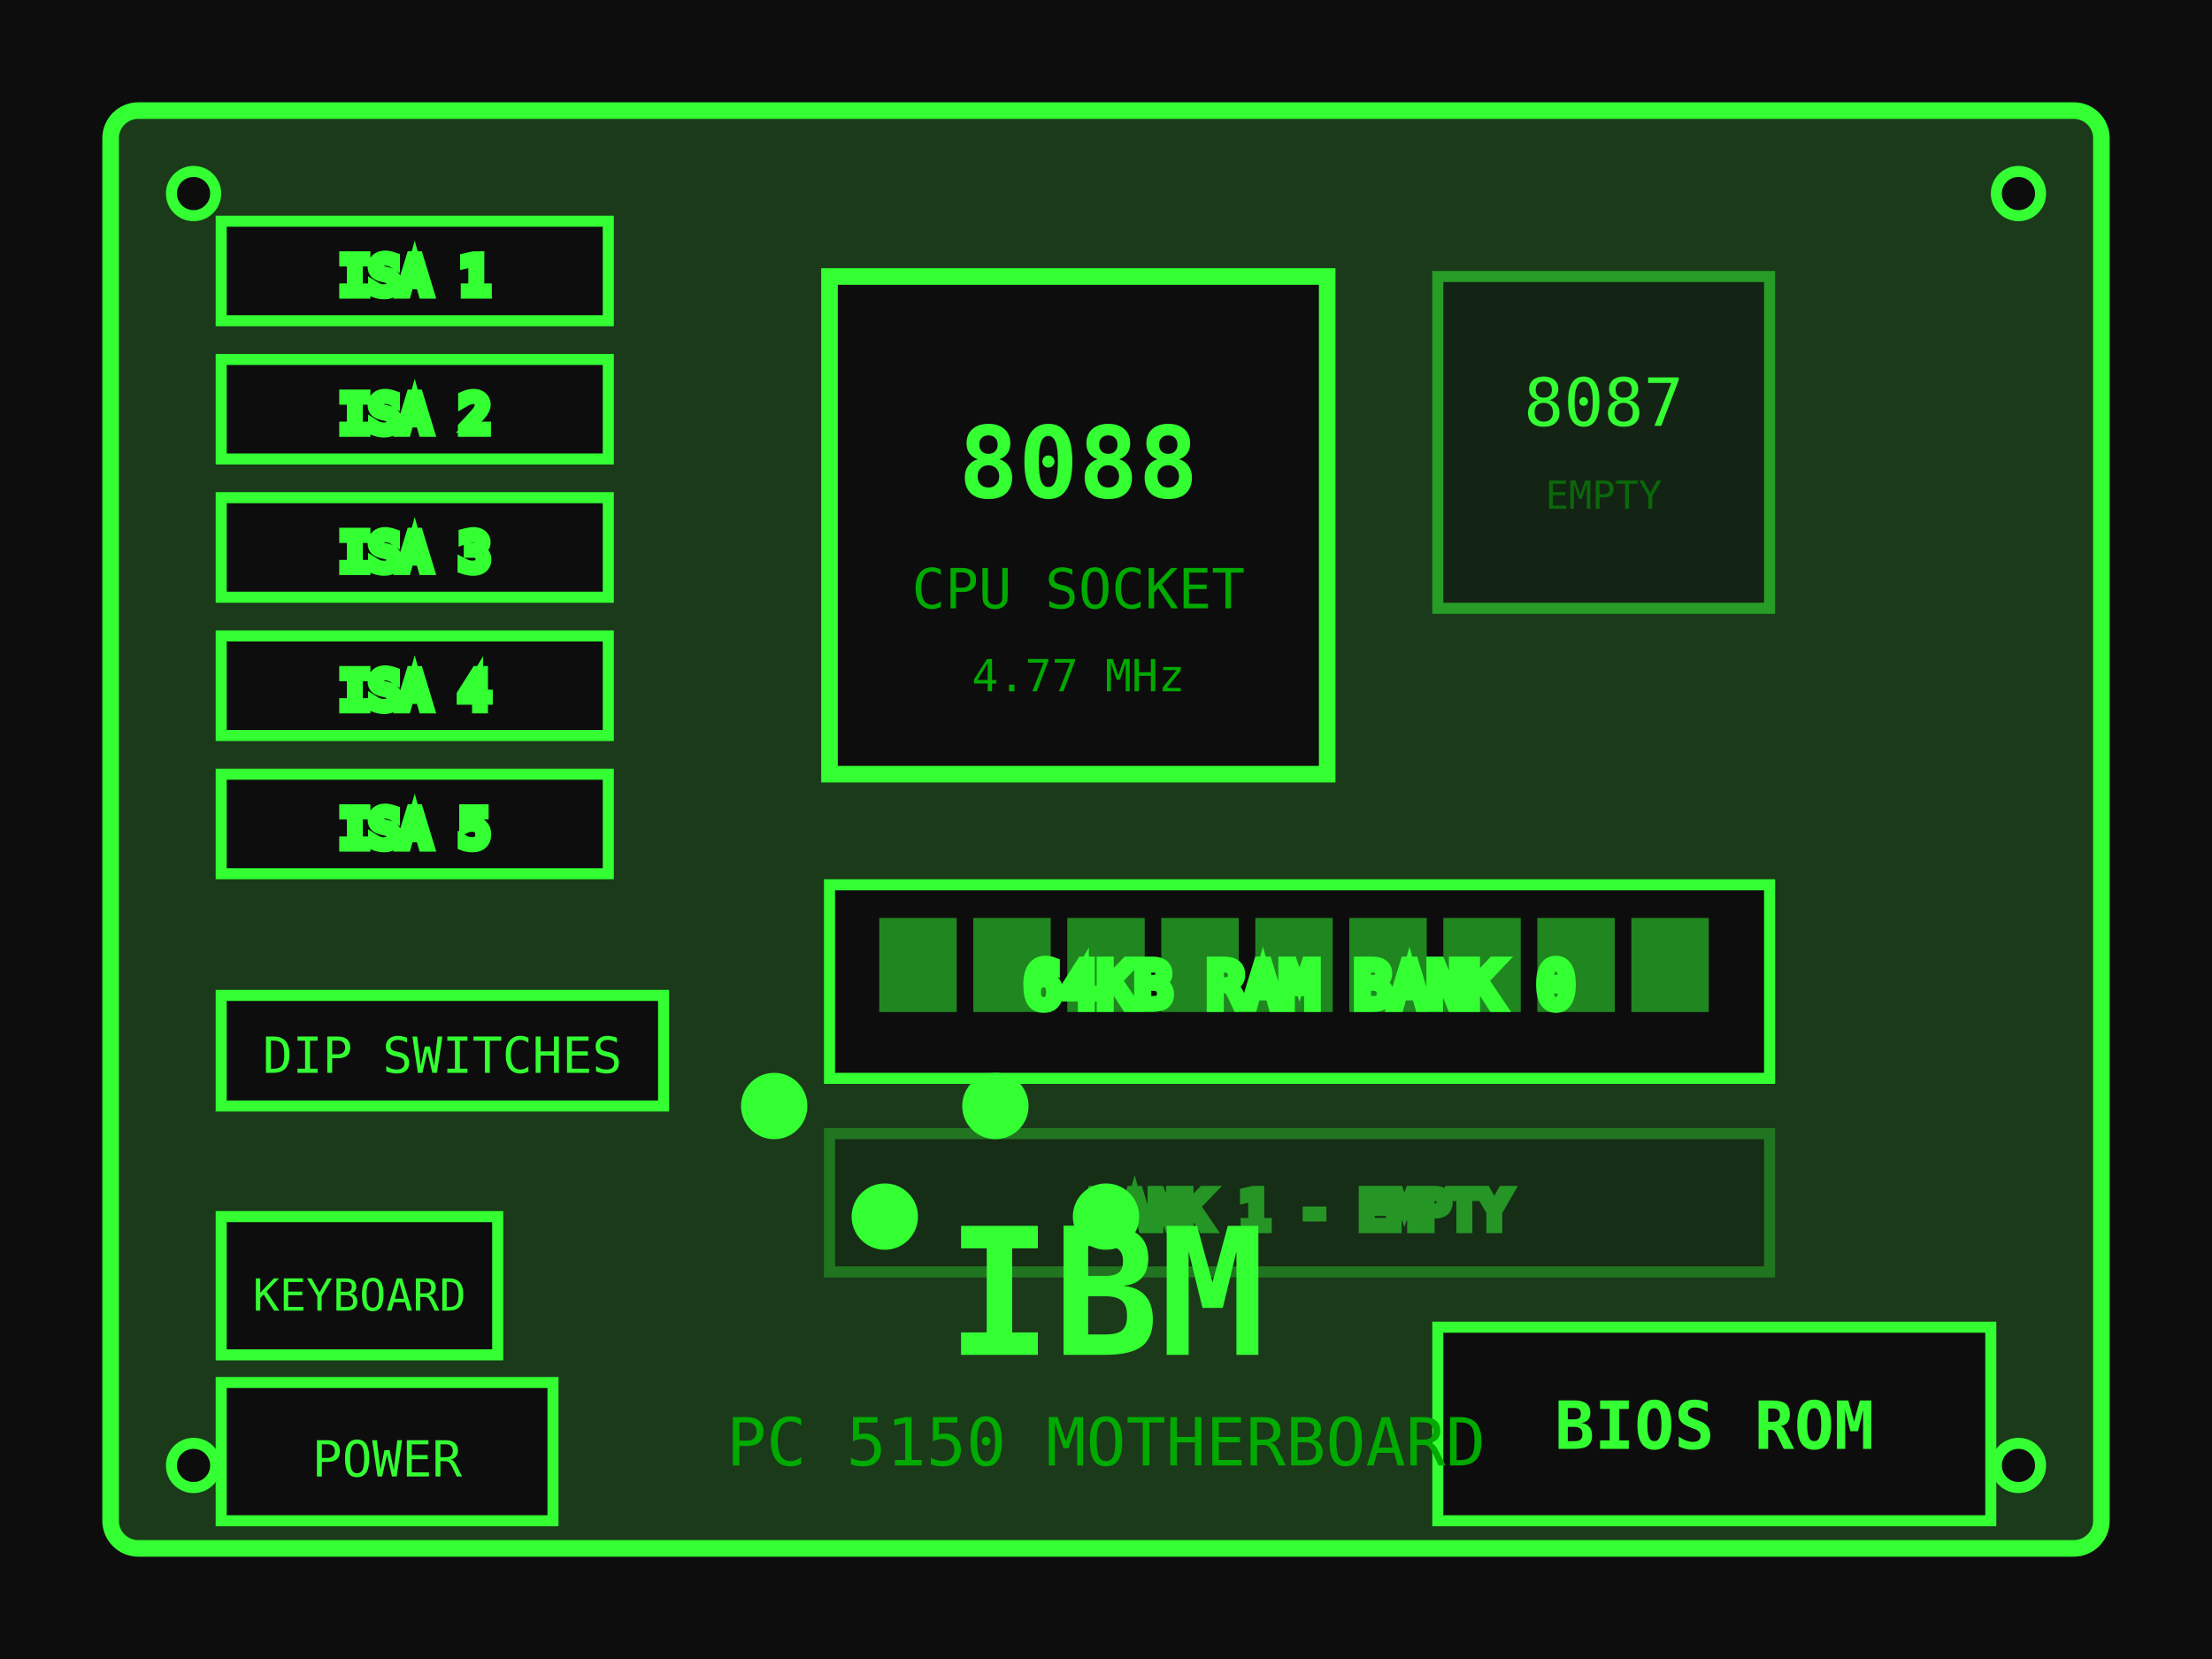
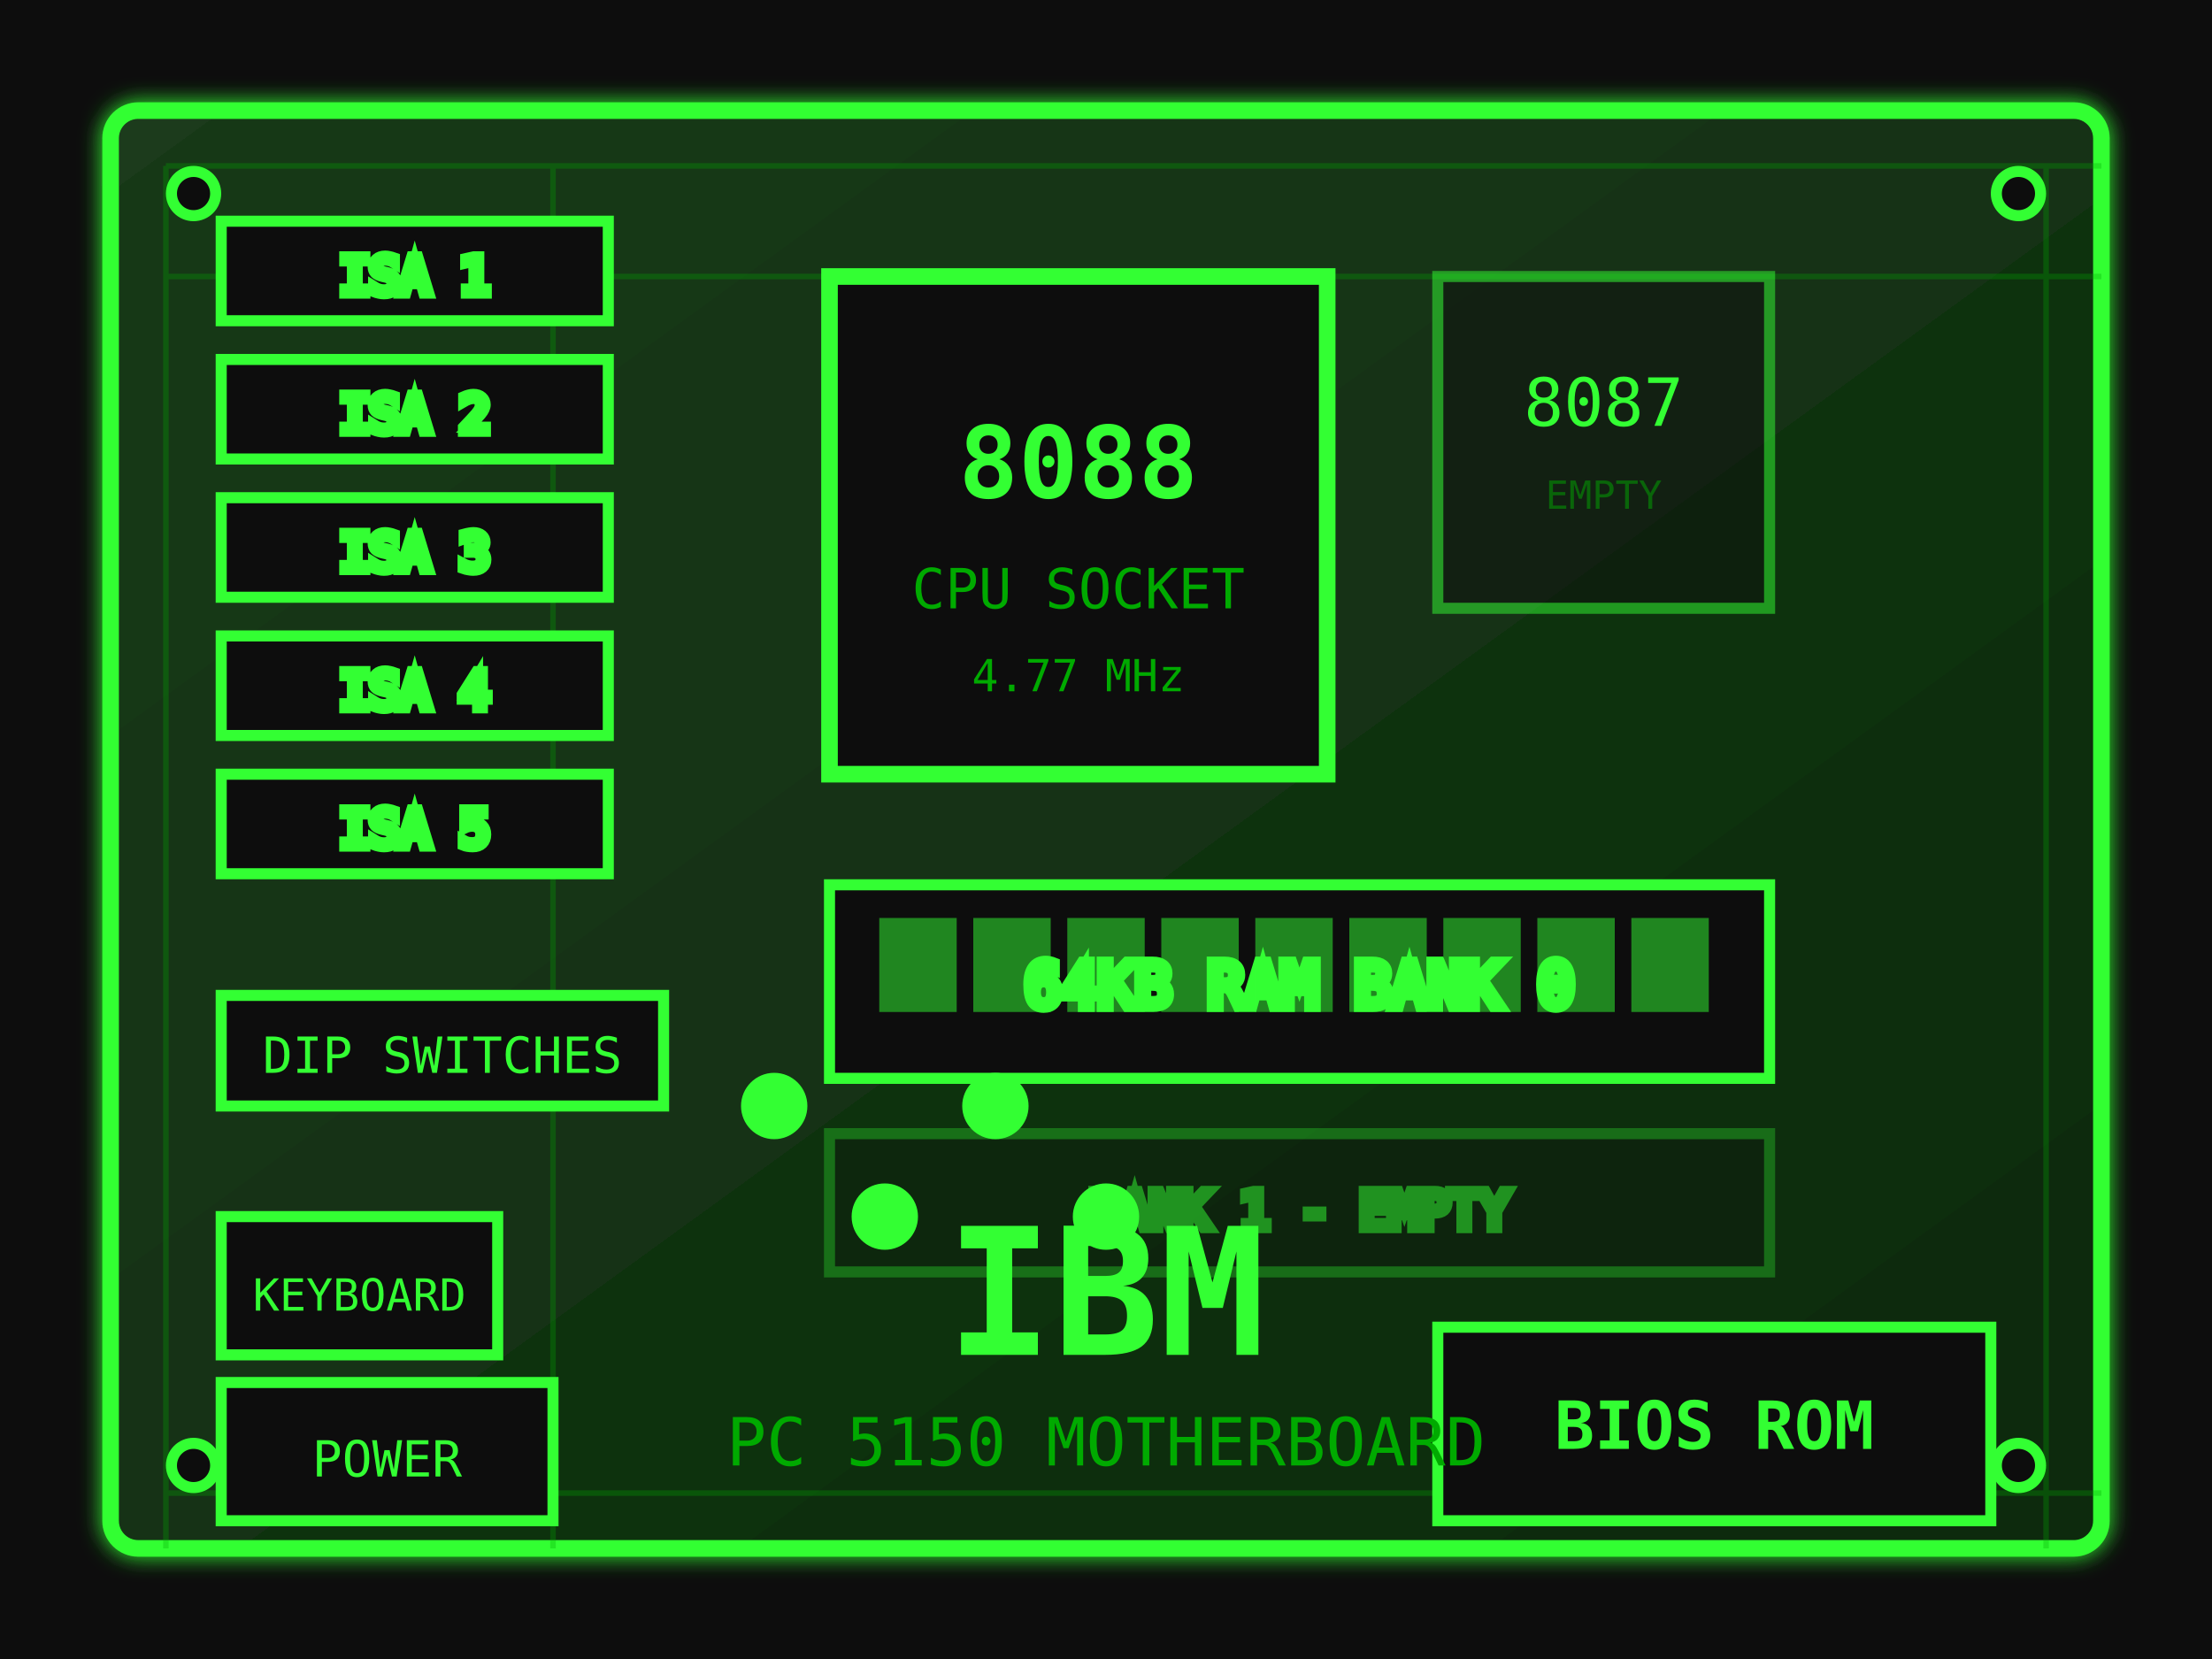
<svg xmlns="http://www.w3.org/2000/svg" viewBox="0 0 400 300" role="img" aria-label="IBM PC 5150 Motherboard">
+   <defs>
+     <linearGradient id="pcbGrad" x1="0%" y1="0%" x2="100%" y2="100%">
+       <stop offset="0%" style="stop-color:#1a3a1a;stop-opacity:1" />
+       <stop offset="100%" style="stop-color:#0a2a0a;stop-opacity:1" />
+     </linearGradient>
+     <filter id="glow">
+       <feGaussianBlur stdDeviation="2" result="coloredBlur" />
+       <feMerge>
+         <feMergeNode in="coloredBlur" />
+         <feMergeNode in="SourceGraphic" />
+       </feMerge>
+     </filter>
+   </defs>
  <rect width="400" height="300" fill="#0D0D0D" />
-   <rect x="20" y="20" width="360" height="260" fill="#1a3a1a" stroke="#33ff33" stroke-width="3" rx="5" />
+   <rect x="20" y="20" width="360" height="260" fill="url(#pcbGrad)" stroke="#33ff33" stroke-width="3" rx="5" filter="url(#glow)" />
+   <g stroke="#00aa00" stroke-width="1" opacity="0.3" fill="none">
+     <path d="M 30 30 L 380 30 M 30 50 L 380 50 M 30 270 L 380 270" />
+     <path d="M 30 30 L 30 280 M 100 30 L 100 280 M 370 30 L 370 280" />
+   </g>
  <g fill="#0D0D0D" stroke="#33ff33" stroke-width="2">
    <rect x="40" y="40" width="70" height="18" />
    <text x="75" y="53" font-family="monospace" font-size="9" fill="#33ff33" text-anchor="middle">ISA 1</text>
    <rect x="40" y="65" width="70" height="18" />
    <text x="75" y="78" font-family="monospace" font-size="9" fill="#33ff33" text-anchor="middle">ISA 2</text>
    <rect x="40" y="90" width="70" height="18" />
    <text x="75" y="103" font-family="monospace" font-size="9" fill="#33ff33" text-anchor="middle">ISA 3</text>
    <rect x="40" y="115" width="70" height="18" />
    <text x="75" y="128" font-family="monospace" font-size="9" fill="#33ff33" text-anchor="middle">ISA 4</text>
    <rect x="40" y="140" width="70" height="18" />
    <text x="75" y="153" font-family="monospace" font-size="9" fill="#33ff33" text-anchor="middle">ISA 5</text>
  </g>
  <rect x="150" y="50" width="90" height="90" fill="#0D0D0D" stroke="#33ff33" stroke-width="3" />
  <text x="195" y="90" font-family="monospace" font-size="18" fill="#33ff33" text-anchor="middle" font-weight="bold">8088</text>
  <text x="195" y="110" font-family="monospace" font-size="10" fill="#00aa00" text-anchor="middle">CPU SOCKET</text>
  <text x="195" y="125" font-family="monospace" font-size="8" fill="#00aa00" text-anchor="middle">4.77 MHz</text>
  <rect x="260" y="50" width="60" height="60" fill="#0D0D0D" stroke="#33ff33" stroke-width="2" opacity="0.5" />
  <text x="290" y="77" font-family="monospace" font-size="12" fill="#33ff33" text-anchor="middle">8087</text>
  <text x="290" y="92" font-family="monospace" font-size="7" fill="#00aa00" text-anchor="middle" opacity="0.5">EMPTY</text>
  <g fill="#0D0D0D" stroke="#33ff33" stroke-width="2">
    <rect x="150" y="160" width="170" height="35" />
    <text x="235" y="182" font-family="monospace" font-size="11" fill="#33ff33" text-anchor="middle">64KB RAM BANK 0</text>
    <g fill="#33ff33" opacity="0.5">
      <rect x="160" y="167" width="12" height="15" />
      <rect x="177" y="167" width="12" height="15" />
      <rect x="194" y="167" width="12" height="15" />
      <rect x="211" y="167" width="12" height="15" />
      <rect x="228" y="167" width="12" height="15" />
      <rect x="245" y="167" width="12" height="15" />
      <rect x="262" y="167" width="12" height="15" />
      <rect x="279" y="167" width="12" height="15" />
      <rect x="296" y="167" width="12" height="15" />
    </g>
    <rect x="150" y="205" width="170" height="25" opacity="0.3" />
    <text x="235" y="222" font-family="monospace" font-size="9" fill="#00aa00" text-anchor="middle" opacity="0.5">BANK 1 - EMPTY</text>
  </g>
  <rect x="260" y="240" width="100" height="35" fill="#0D0D0D" stroke="#33ff33" stroke-width="2" />
  <text x="310" y="262" font-family="monospace" font-size="12" fill="#33ff33" text-anchor="middle" font-weight="bold">BIOS ROM</text>
  <g fill="#33ff33">
    <circle cx="140" cy="200" r="6" />
    <circle cx="160" cy="220" r="6" />
    <circle cx="180" cy="200" r="6" />
    <circle cx="200" cy="220" r="6" />
  </g>
  <rect x="40" y="180" width="80" height="20" fill="#0D0D0D" stroke="#33ff33" stroke-width="2" />
  <text x="80" y="194" font-family="monospace" font-size="9" fill="#33ff33" text-anchor="middle">DIP SWITCHES</text>
  <rect x="40" y="220" width="50" height="25" fill="#0D0D0D" stroke="#33ff33" stroke-width="2" />
  <text x="65" y="237" font-family="monospace" font-size="8" fill="#33ff33" text-anchor="middle">KEYBOARD</text>
  <rect x="40" y="250" width="60" height="25" fill="#0D0D0D" stroke="#33ff33" stroke-width="2" />
  <text x="70" y="267" font-family="monospace" font-size="9" fill="#33ff33" text-anchor="middle">POWER</text>
  <g fill="#0D0D0D" stroke="#33ff33" stroke-width="2">
    <circle cx="35" cy="35" r="4" />
    <circle cx="365" cy="35" r="4" />
    <circle cx="35" cy="265" r="4" />
    <circle cx="365" cy="265" r="4" />
  </g>
  <text x="200" y="245" font-family="monospace" font-size="32" fill="#33ff33" text-anchor="middle" font-weight="bold">IBM</text>
  <text x="200" y="265" font-family="monospace" font-size="12" fill="#00aa00" text-anchor="middle">PC 5150 MOTHERBOARD</text>
</svg>
